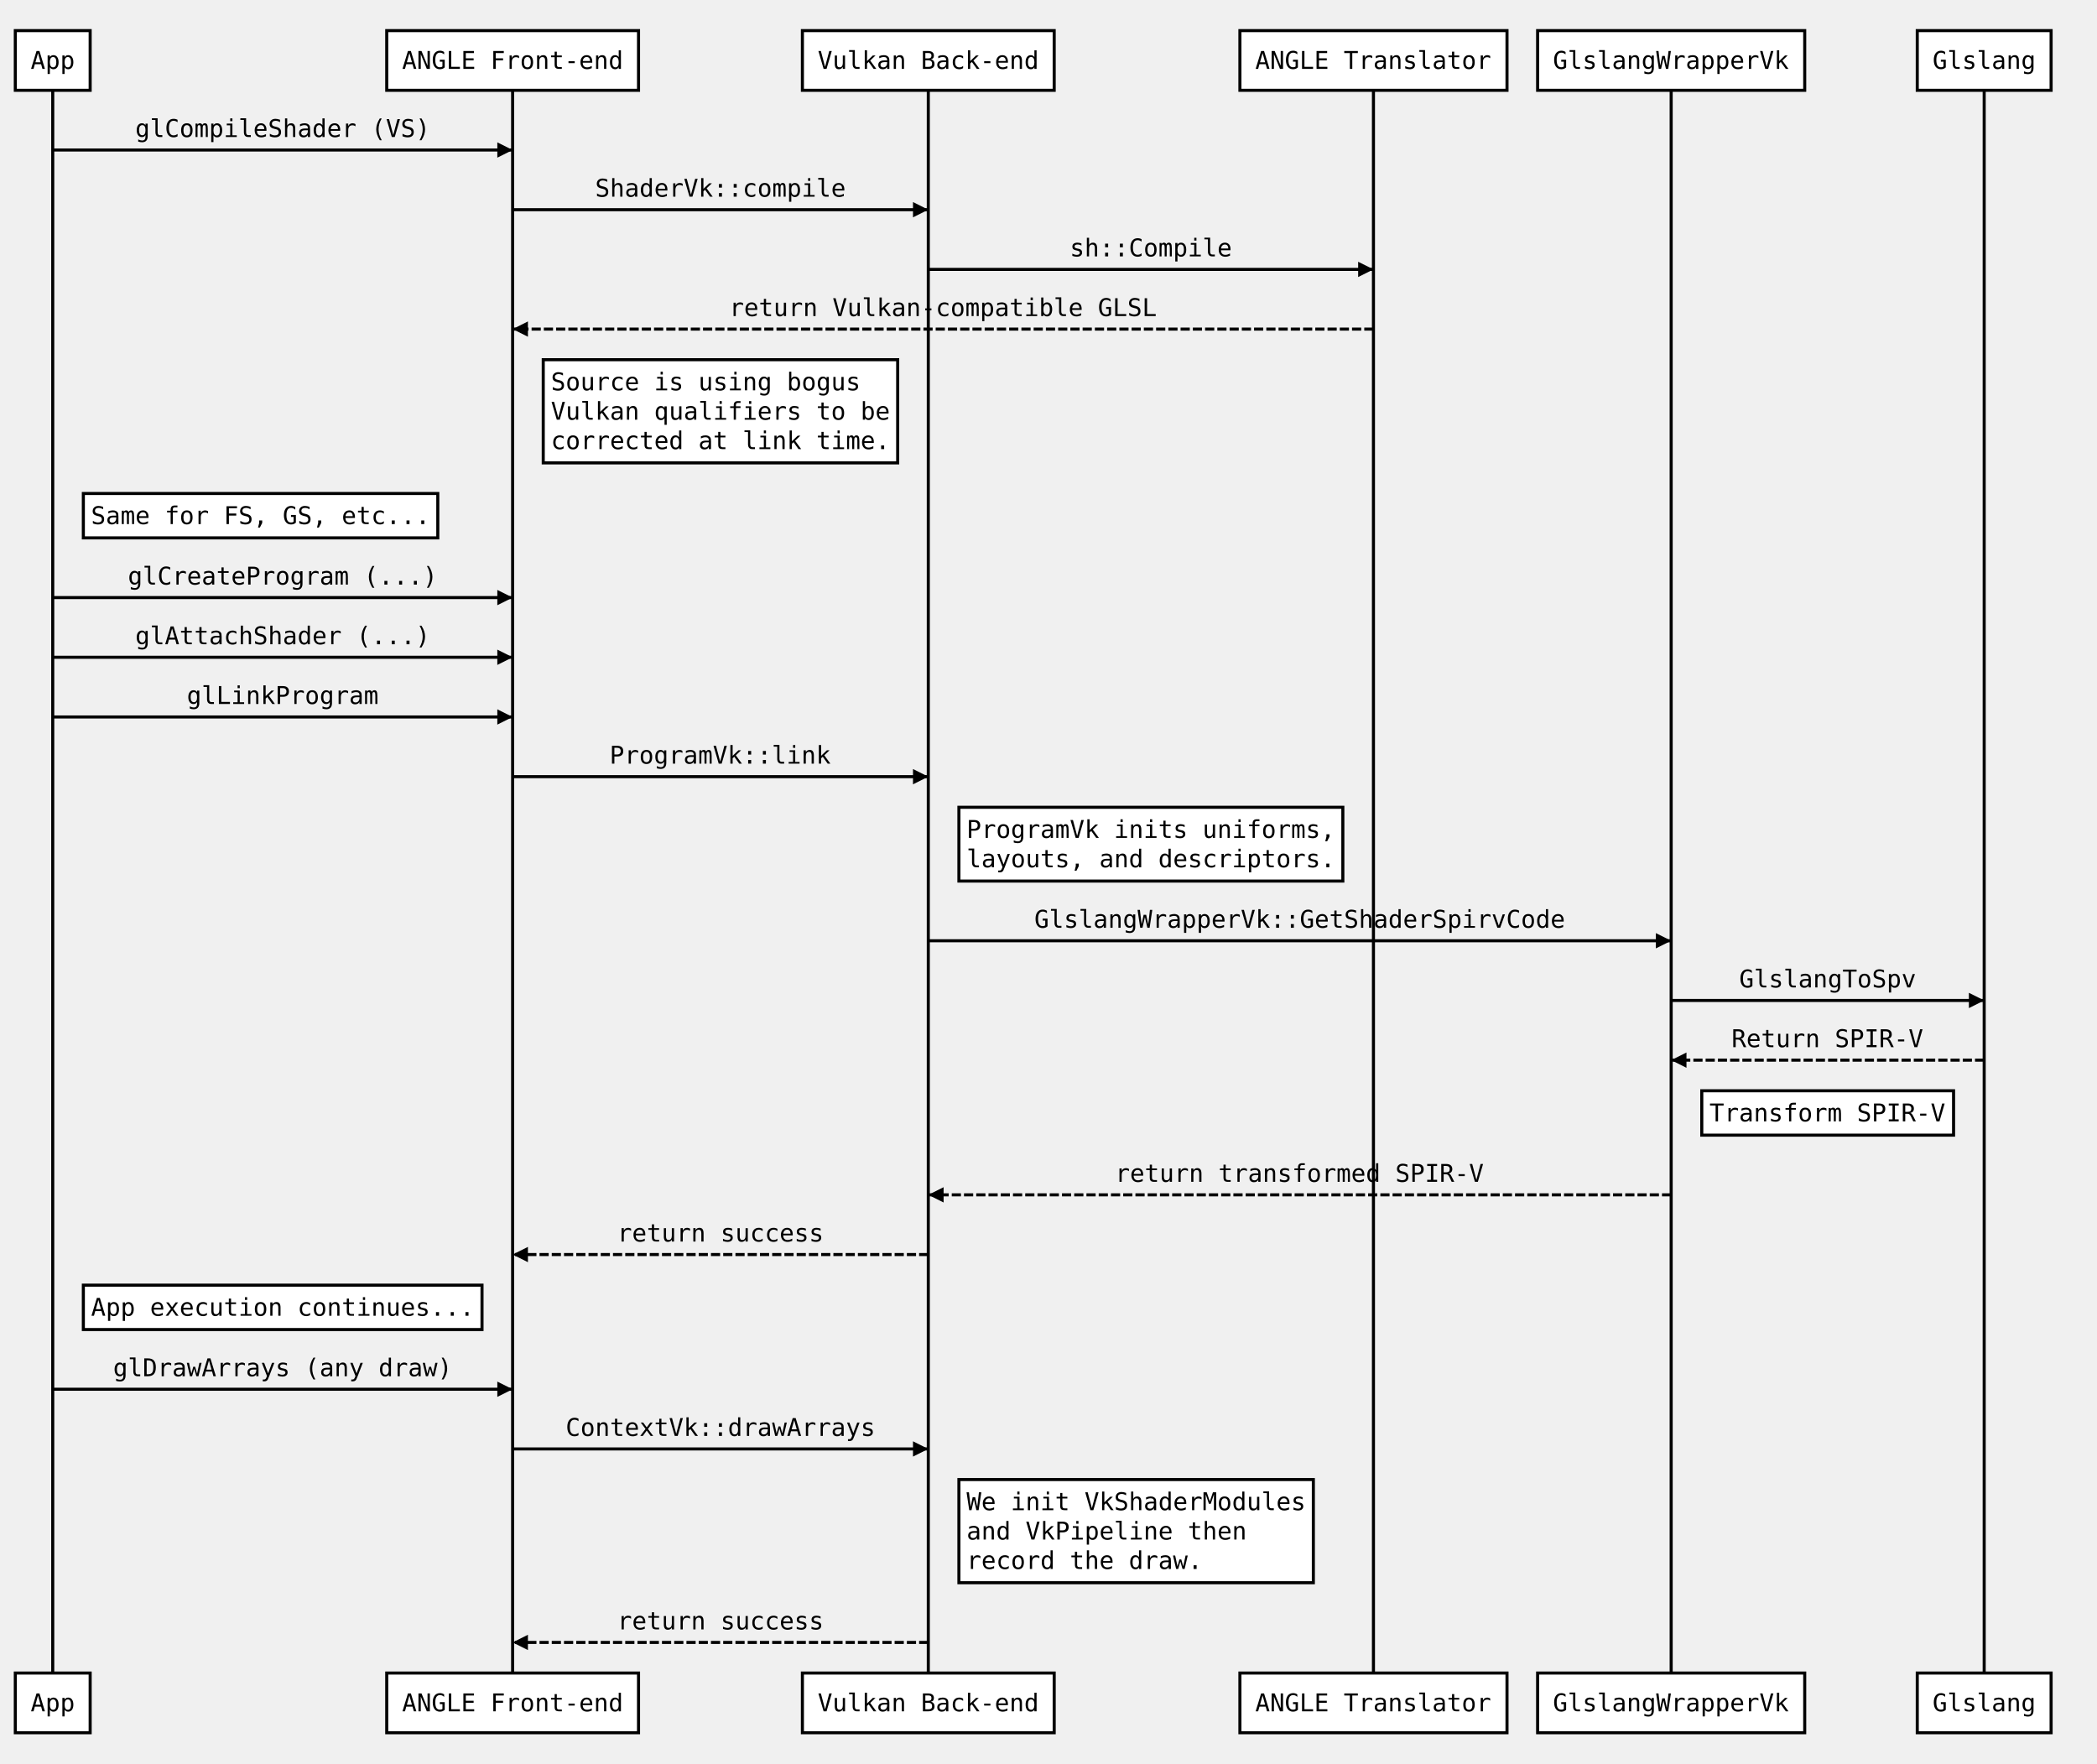
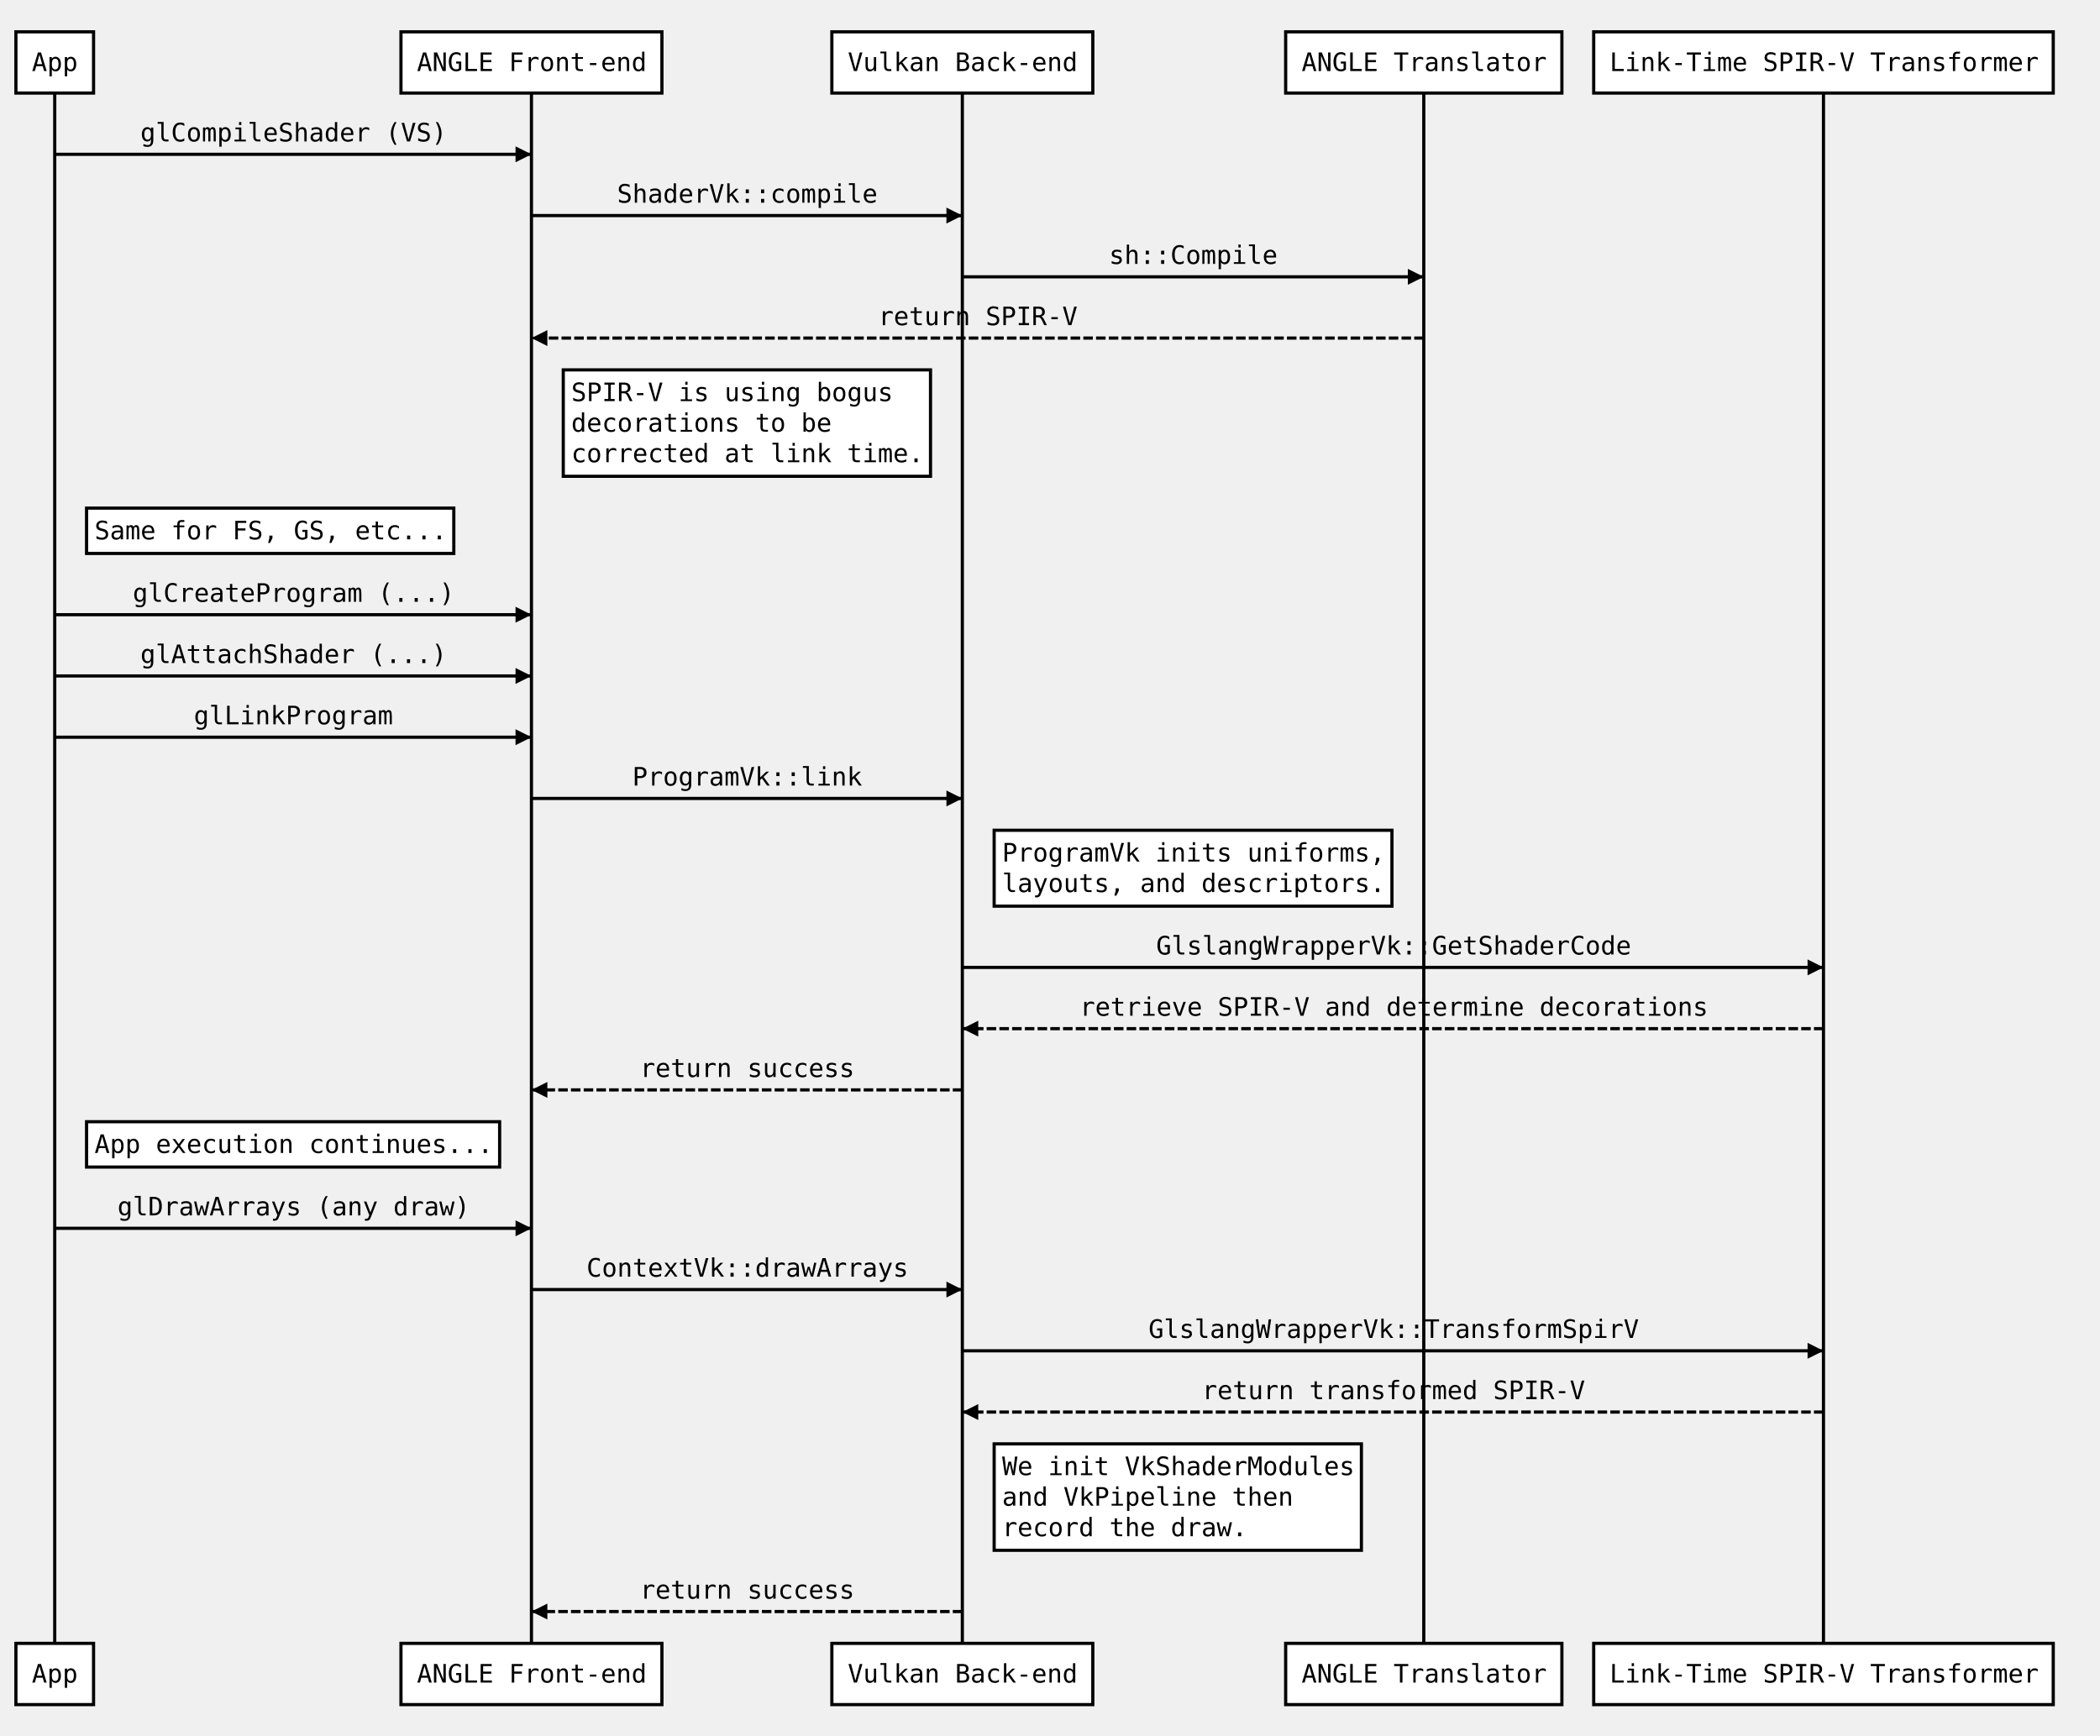
- <svg xmlns="http://www.w3.org/2000/svg" width="1370" height="1152">
+ <svg xmlns="http://www.w3.org/2000/svg" width="1320" height="1091">
  <source>participant App
participant "ANGLE Front-end"
participant "Vulkan Back-end"
participant "ANGLE Translator"
- participant "GlslangWrapperVk"
- participant "Glslang"
+ participant "Link-Time SPIR-V Transformer"

App-&gt;"ANGLE Front-end": glCompileShader (VS)
"ANGLE Front-end"-&gt;"Vulkan Back-end": ShaderVk::compile
"Vulkan Back-end"-&gt;"ANGLE Translator": sh::Compile
- "ANGLE Translator"--&gt;"ANGLE Front-end": return Vulkan-compatible GLSL
- 
- Note right of "ANGLE Front-end": Source is using bogus\nVulkan qualifiers to be\ncorrected at link time.
+ "ANGLE Translator"--&gt;"ANGLE Front-end": return SPIR-V
+ 
+ Note right of "ANGLE Front-end": SPIR-V is using bogus\ndecorations to be\ncorrected at link time.

Note right of App: Same for FS, GS, etc...

App-&gt;"ANGLE Front-end": glCreateProgram (...)
App-&gt;"ANGLE Front-end": glAttachShader (...)
App-&gt;"ANGLE Front-end": glLinkProgram
"ANGLE Front-end"-&gt;"Vulkan Back-end": ProgramVk::link

Note right of "Vulkan Back-end": ProgramVk inits uniforms,\nlayouts, and descriptors.

- "Vulkan Back-end"-&gt;GlslangWrapperVk: GlslangWrapperVk::GetShaderSpirvCode
- GlslangWrapperVk-&gt;Glslang: GlslangToSpv
- Glslang--&gt;GlslangWrapperVk: Return SPIR-V
- 
- Note right of GlslangWrapperVk: Transform SPIR-V
- 
- GlslangWrapperVk--&gt;"Vulkan Back-end": return transformed SPIR-V
+ "Vulkan Back-end"-&gt;"Link-Time SPIR-V Transformer": GlslangWrapperVk::GetShaderCode
+ "Link-Time SPIR-V Transformer"--&gt;"Vulkan Back-end": retrieve SPIR-V and determine decorations
"Vulkan Back-end"--&gt;"ANGLE Front-end": return success

Note right of App: App execution continues...

App-&gt;"ANGLE Front-end": glDrawArrays (any draw)
"ANGLE Front-end"-&gt;"Vulkan Back-end": ContextVk::drawArrays
+ 
+ "Vulkan Back-end"-&gt;"Link-Time SPIR-V Transformer": GlslangWrapperVk::TransformSpirV
+ "Link-Time SPIR-V Transformer"--&gt;"Vulkan Back-end": return transformed SPIR-V

Note right of "Vulkan Back-end": We init VkShaderModules\nand VkPipeline then\nrecord the draw.

"Vulkan Back-end"--&gt;"ANGLE Front-end": return success
</source>
  <defs>
    <marker viewBox="0 0 5 5" markerWidth="5" markerHeight="5" orient="auto" refX="5" refY="2.5" id="markerArrowBlock">
      <path d="M 0 0 L 5 2.5 L 0 5 z" />
    </marker>
    <marker viewBox="0 0 9.6 16" markerWidth="4" markerHeight="16" orient="auto" refX="9.6" refY="8" id="markerArrowOpen">
      <path d="M 9.6,8 1.92,16 0,13.7 5.76,8 0,2.286 1.92,0 9.6,8 z" />
    </marker>
  </defs>
  <g class="title" />
  <g class="actor">
-     <rect x="10" y="20" width="48.906" height="39" stroke="#000000" fill="#ffffff" style="stroke-width: 2; --darkreader-inline-fill:#eae7e1; --darkreader-inline-stroke:#000000;" data-darkreader-inline-fill="" data-darkreader-inline-stroke="" />
-     <text x="20" y="45" style="font-size: 16px; font-family: &quot;Andale Mono&quot;, monospace;">
+     <rect x="10" y="20" width="48.807" height="38.506" stroke="#000000" fill="#ffffff" style="stroke-width: 2;" />
+     <text x="20" y="44.651" style="font-size: 16px; font-family: &quot;Andale Mono&quot;, monospace;">
      <tspan x="20">App</tspan>
    </text>
  </g>
  <g class="actor">
-     <rect x="10" y="1093.016" width="48.906" height="39" stroke="#000000" fill="#ffffff" style="stroke-width: 2; --darkreader-inline-fill:#eae7e1; --darkreader-inline-stroke:#000000;" data-darkreader-inline-fill="" data-darkreader-inline-stroke="" />
-     <text x="20" y="1118.016" style="font-size: 16px; font-family: &quot;Andale Mono&quot;, monospace;">
+     <rect x="10" y="1033.133" width="48.807" height="38.506" stroke="#000000" fill="#ffffff" style="stroke-width: 2;" />
+     <text x="20" y="1057.783" style="font-size: 16px; font-family: &quot;Andale Mono&quot;, monospace;">
      <tspan x="20">App</tspan>
    </text>
  </g>
-   <line x1="34.453" x2="34.453" y1="59" y2="1093.016" stroke="#000000" fill="none" style="stroke-width: 2; --darkreader-inline-fill:none; --darkreader-inline-stroke:#000000;" data-darkreader-inline-fill="" data-darkreader-inline-stroke="" />
-   <g class="actor">
-     <rect x="252.656" y="20" width="164.5" height="39" stroke="#000000" fill="#ffffff" style="stroke-width: 2; --darkreader-inline-fill:#eae7e1; --darkreader-inline-stroke:#000000;" data-darkreader-inline-fill="" data-darkreader-inline-stroke="" />
-     <text x="262.656" y="45" style="font-size: 16px; font-family: &quot;Andale Mono&quot;, monospace;">
-       <tspan x="262.656">ANGLE Front-end</tspan>
-     </text>
-   </g>
-   <g class="actor">
-     <rect x="252.656" y="1093.016" width="164.5" height="39" stroke="#000000" fill="#ffffff" style="stroke-width: 2; --darkreader-inline-fill:#eae7e1; --darkreader-inline-stroke:#000000;" data-darkreader-inline-fill="" data-darkreader-inline-stroke="" />
-     <text x="262.656" y="1118.016" style="font-size: 16px; font-family: &quot;Andale Mono&quot;, monospace;">
-       <tspan x="262.656">ANGLE Front-end</tspan>
-     </text>
-   </g>
-   <line x1="334.906" x2="334.906" y1="59" y2="1093.016" stroke="#000000" fill="none" style="stroke-width: 2; --darkreader-inline-fill:none; --darkreader-inline-stroke:#000000;" data-darkreader-inline-fill="" data-darkreader-inline-stroke="" />
-   <g class="actor">
-     <rect x="524.219" y="20" width="164.5" height="39" stroke="#000000" fill="#ffffff" style="stroke-width: 2; --darkreader-inline-fill:#eae7e1; --darkreader-inline-stroke:#000000;" data-darkreader-inline-fill="" data-darkreader-inline-stroke="" />
-     <text x="534.219" y="45" style="font-size: 16px; font-family: &quot;Andale Mono&quot;, monospace;">
-       <tspan x="534.219">Vulkan Back-end</tspan>
-     </text>
-   </g>
-   <g class="actor">
-     <rect x="524.219" y="1093.016" width="164.5" height="39" stroke="#000000" fill="#ffffff" style="stroke-width: 2; --darkreader-inline-fill:#eae7e1; --darkreader-inline-stroke:#000000;" data-darkreader-inline-fill="" data-darkreader-inline-stroke="" />
-     <text x="534.219" y="1118.016" style="font-size: 16px; font-family: &quot;Andale Mono&quot;, monospace;">
-       <tspan x="534.219">Vulkan Back-end</tspan>
-     </text>
-   </g>
-   <line x1="606.469" x2="606.469" y1="59" y2="1093.016" stroke="#000000" fill="none" style="stroke-width: 2; --darkreader-inline-fill:none; --darkreader-inline-stroke:#000000;" data-darkreader-inline-fill="" data-darkreader-inline-stroke="" />
-   <g class="actor">
-     <rect x="810.047" y="20" width="174.5" height="39" stroke="#000000" fill="#ffffff" style="stroke-width: 2; --darkreader-inline-fill:#eae7e1; --darkreader-inline-stroke:#000000;" data-darkreader-inline-fill="" data-darkreader-inline-stroke="" />
-     <text x="820.047" y="45" style="font-size: 16px; font-family: &quot;Andale Mono&quot;, monospace;">
-       <tspan x="820.047">ANGLE Translator</tspan>
-     </text>
-   </g>
-   <g class="actor">
-     <rect x="810.047" y="1093.016" width="174.5" height="39" stroke="#000000" fill="#ffffff" style="stroke-width: 2; --darkreader-inline-fill:#eae7e1; --darkreader-inline-stroke:#000000;" data-darkreader-inline-fill="" data-darkreader-inline-stroke="" />
-     <text x="820.047" y="1118.016" style="font-size: 16px; font-family: &quot;Andale Mono&quot;, monospace;">
-       <tspan x="820.047">ANGLE Translator</tspan>
-     </text>
-   </g>
-   <line x1="897.297" x2="897.297" y1="59" y2="1093.016" stroke="#000000" fill="none" style="stroke-width: 2; --darkreader-inline-fill:none; --darkreader-inline-stroke:#000000;" data-darkreader-inline-fill="" data-darkreader-inline-stroke="" />
-   <g class="actor">
-     <rect x="1004.547" y="20" width="174.5" height="39" stroke="#000000" fill="#ffffff" style="stroke-width: 2; --darkreader-inline-fill:#eae7e1; --darkreader-inline-stroke:#000000;" data-darkreader-inline-fill="" data-darkreader-inline-stroke="" />
-     <text x="1014.547" y="45" style="font-size: 16px; font-family: &quot;Andale Mono&quot;, monospace;">
-       <tspan x="1014.547">GlslangWrapperVk</tspan>
-     </text>
-   </g>
-   <g class="actor">
-     <rect x="1004.547" y="1093.016" width="174.5" height="39" stroke="#000000" fill="#ffffff" style="stroke-width: 2; --darkreader-inline-fill:#eae7e1; --darkreader-inline-stroke:#000000;" data-darkreader-inline-fill="" data-darkreader-inline-stroke="" />
-     <text x="1014.547" y="1118.016" style="font-size: 16px; font-family: &quot;Andale Mono&quot;, monospace;">
-       <tspan x="1014.547">GlslangWrapperVk</tspan>
-     </text>
-   </g>
-   <line x1="1091.797" x2="1091.797" y1="59" y2="1093.016" stroke="#000000" fill="none" style="stroke-width: 2; --darkreader-inline-fill:none; --darkreader-inline-stroke:#000000;" data-darkreader-inline-fill="" data-darkreader-inline-stroke="" />
-   <g class="actor">
-     <rect x="1252.578" y="20" width="87.438" height="39" stroke="#000000" fill="#ffffff" style="stroke-width: 2; --darkreader-inline-fill:#eae7e1; --darkreader-inline-stroke:#000000;" data-darkreader-inline-fill="" data-darkreader-inline-stroke="" />
-     <text x="1262.578" y="45" style="font-size: 16px; font-family: &quot;Andale Mono&quot;, monospace;">
-       <tspan x="1262.578">Glslang</tspan>
-     </text>
-   </g>
-   <g class="actor">
-     <rect x="1252.578" y="1093.016" width="87.438" height="39" stroke="#000000" fill="#ffffff" style="stroke-width: 2; --darkreader-inline-fill:#eae7e1; --darkreader-inline-stroke:#000000;" data-darkreader-inline-fill="" data-darkreader-inline-stroke="" />
-     <text x="1262.578" y="1118.016" style="font-size: 16px; font-family: &quot;Andale Mono&quot;, monospace;">
-       <tspan x="1262.578">Glslang</tspan>
-     </text>
-   </g>
-   <line x1="1296.297" x2="1296.297" y1="59" y2="1093.016" stroke="#000000" fill="none" style="stroke-width: 2; --darkreader-inline-fill:none; --darkreader-inline-stroke:#000000;" data-darkreader-inline-fill="" data-darkreader-inline-stroke="" />
-   <g class="signal">
-     <text x="88.352" y="89.5" style="font-size: 16px; font-family: &quot;Andale Mono&quot;, monospace;">
-       <tspan x="88.352">glCompileShader (VS)</tspan>
-     </text>
-     <line x1="34.453" x2="334.906" y1="98" y2="98" stroke="#000000" fill="none" style="stroke-width: 2; marker-end: url(&quot;#markerArrowBlock&quot;); --darkreader-inline-fill:none; --darkreader-inline-stroke:#000000;" data-darkreader-inline-fill="" data-darkreader-inline-stroke="" />
-   </g>
-   <g class="signal">
-     <text x="388.805" y="128.5" style="font-size: 16px; font-family: &quot;Andale Mono&quot;, monospace;">
-       <tspan x="388.805">ShaderVk::compile</tspan>
-     </text>
-     <line x1="334.906" x2="606.469" y1="137" y2="137" stroke="#000000" fill="none" style="stroke-width: 2; marker-end: url(&quot;#markerArrowBlock&quot;); --darkreader-inline-fill:none; --darkreader-inline-stroke:#000000;" data-darkreader-inline-fill="" data-darkreader-inline-stroke="" />
-   </g>
-   <g class="signal">
-     <text x="698.898" y="167.5" style="font-size: 16px; font-family: &quot;Andale Mono&quot;, monospace;">
-       <tspan x="698.898">sh::Compile</tspan>
-     </text>
-     <line x1="606.469" x2="897.297" y1="176" y2="176" stroke="#000000" fill="none" style="stroke-width: 2; marker-end: url(&quot;#markerArrowBlock&quot;); --darkreader-inline-fill:none; --darkreader-inline-stroke:#000000;" data-darkreader-inline-fill="" data-darkreader-inline-stroke="" />
-   </g>
-   <g class="signal">
-     <text x="476.422" y="206.5" style="font-size: 16px; font-family: &quot;Andale Mono&quot;, monospace;">
-       <tspan x="476.422">return Vulkan-compatible GLSL</tspan>
-     </text>
-     <line x1="897.297" x2="334.906" y1="215" y2="215" stroke="#000000" fill="none" style="stroke-width: 2; stroke-dasharray: 6, 2; marker-end: url(&quot;#markerArrowBlock&quot;); --darkreader-inline-fill:none; --darkreader-inline-stroke:#000000;" data-darkreader-inline-fill="" data-darkreader-inline-stroke="" />
-   </g>
-   <g class="note">
-     <rect x="354.906" y="235" width="231.562" height="67.406" stroke="#000000" fill="#ffffff" style="stroke-width: 2; --darkreader-inline-fill:#eae7e1; --darkreader-inline-stroke:#000000;" data-darkreader-inline-fill="" data-darkreader-inline-stroke="" />
-     <text x="359.906" y="255" style="font-size: 16px; font-family: &quot;Andale Mono&quot;, monospace;">
-       <tspan x="359.906">Source is using bogus</tspan>
-       <tspan dy="1.2em" x="359.906">Vulkan qualifiers to be</tspan>
-       <tspan dy="1.2em" x="359.906">corrected at link time.</tspan>
-     </text>
-   </g>
-   <g class="note">
-     <rect x="54.453" y="322.406" width="231.562" height="29" stroke="#000000" fill="#ffffff" style="stroke-width: 2; --darkreader-inline-fill:#eae7e1; --darkreader-inline-stroke:#000000;" data-darkreader-inline-fill="" data-darkreader-inline-stroke="" />
-     <text x="59.453" y="342.406" style="font-size: 16px; font-family: &quot;Andale Mono&quot;, monospace;">
-       <tspan x="59.453">Same for FS, GS, etc...</tspan>
-     </text>
-   </g>
-   <g class="signal">
-     <text x="83.531" y="381.906" style="font-size: 16px; font-family: &quot;Andale Mono&quot;, monospace;">
-       <tspan x="83.531">glCreateProgram (...)</tspan>
-     </text>
-     <line x1="34.453" x2="334.906" y1="390.406" y2="390.406" stroke="#000000" fill="none" style="stroke-width: 2; marker-end: url(&quot;#markerArrowBlock&quot;); --darkreader-inline-fill:none; --darkreader-inline-stroke:#000000;" data-darkreader-inline-fill="" data-darkreader-inline-stroke="" />
-   </g>
-   <g class="signal">
-     <text x="88.352" y="420.906" style="font-size: 16px; font-family: &quot;Andale Mono&quot;, monospace;">
-       <tspan x="88.352">glAttachShader (...)</tspan>
-     </text>
-     <line x1="34.453" x2="334.906" y1="429.406" y2="429.406" stroke="#000000" fill="none" style="stroke-width: 2; marker-end: url(&quot;#markerArrowBlock&quot;); --darkreader-inline-fill:none; --darkreader-inline-stroke:#000000;" data-darkreader-inline-fill="" data-darkreader-inline-stroke="" />
-   </g>
-   <g class="signal">
-     <text x="122.062" y="459.906" style="font-size: 16px; font-family: &quot;Andale Mono&quot;, monospace;">
-       <tspan x="122.062">glLinkProgram</tspan>
-     </text>
-     <line x1="34.453" x2="334.906" y1="468.406" y2="468.406" stroke="#000000" fill="none" style="stroke-width: 2; marker-end: url(&quot;#markerArrowBlock&quot;); --darkreader-inline-fill:none; --darkreader-inline-stroke:#000000;" data-darkreader-inline-fill="" data-darkreader-inline-stroke="" />
-   </g>
-   <g class="signal">
-     <text x="398.258" y="498.906" style="font-size: 16px; font-family: &quot;Andale Mono&quot;, monospace;">
-       <tspan x="398.258">ProgramVk::link</tspan>
-     </text>
-     <line x1="334.906" x2="606.469" y1="507.406" y2="507.406" stroke="#000000" fill="none" style="stroke-width: 2; marker-end: url(&quot;#markerArrowBlock&quot;); --darkreader-inline-fill:none; --darkreader-inline-stroke:#000000;" data-darkreader-inline-fill="" data-darkreader-inline-stroke="" />
-   </g>
-   <g class="note">
-     <rect x="626.469" y="527.406" width="250.828" height="48.203" stroke="#000000" fill="#ffffff" style="stroke-width: 2; --darkreader-inline-fill:#eae7e1; --darkreader-inline-stroke:#000000;" data-darkreader-inline-fill="" data-darkreader-inline-stroke="" />
-     <text x="631.469" y="547.406" style="font-size: 16px; font-family: &quot;Andale Mono&quot;, monospace;">
-       <tspan x="631.469">ProgramVk inits uniforms,</tspan>
-       <tspan dy="1.2em" x="631.469">layouts, and descriptors.</tspan>
-     </text>
-   </g>
-   <g class="signal">
-     <text x="675.742" y="606.109" style="font-size: 16px; font-family: &quot;Andale Mono&quot;, monospace;">
-       <tspan x="675.742">GlslangWrapperVk::GetShaderSpirvCode</tspan>
-     </text>
-     <line x1="606.469" x2="1091.797" y1="614.609" y2="614.609" stroke="#000000" fill="none" style="stroke-width: 2; marker-end: url(&quot;#markerArrowBlock&quot;); --darkreader-inline-fill:none; --darkreader-inline-stroke:#000000;" data-darkreader-inline-fill="" data-darkreader-inline-stroke="" />
-   </g>
-   <g class="signal">
-     <text x="1136.25" y="645.109" style="font-size: 16px; font-family: &quot;Andale Mono&quot;, monospace;">
-       <tspan x="1136.25">GlslangToSpv</tspan>
-     </text>
-     <line x1="1091.797" x2="1296.297" y1="653.609" y2="653.609" stroke="#000000" fill="none" style="stroke-width: 2; marker-end: url(&quot;#markerArrowBlock&quot;); --darkreader-inline-fill:none; --darkreader-inline-stroke:#000000;" data-darkreader-inline-fill="" data-darkreader-inline-stroke="" />
-   </g>
-   <g class="signal">
-     <text x="1131.25" y="684.109" style="font-size: 16px; font-family: &quot;Andale Mono&quot;, monospace;">
-       <tspan x="1131.25">Return SPIR-V</tspan>
-     </text>
-     <line x1="1296.297" x2="1091.797" y1="692.609" y2="692.609" stroke="#000000" fill="none" style="stroke-width: 2; stroke-dasharray: 6, 2; marker-end: url(&quot;#markerArrowBlock&quot;); --darkreader-inline-fill:none; --darkreader-inline-stroke:#000000;" data-darkreader-inline-fill="" data-darkreader-inline-stroke="" />
-   </g>
-   <g class="note">
-     <rect x="1111.797" y="712.609" width="164.5" height="29" stroke="#000000" fill="#ffffff" style="stroke-width: 2; --darkreader-inline-fill:#eae7e1; --darkreader-inline-stroke:#000000;" data-darkreader-inline-fill="" data-darkreader-inline-stroke="" />
-     <text x="1116.797" y="732.609" style="font-size: 16px; font-family: &quot;Andale Mono&quot;, monospace;">
-       <tspan x="1116.797">Transform SPIR-V</tspan>
-     </text>
-   </g>
-   <g class="signal">
-     <text x="728.539" y="772.109" style="font-size: 16px; font-family: &quot;Andale Mono&quot;, monospace;">
-       <tspan x="728.539">return transformed SPIR-V</tspan>
-     </text>
-     <line x1="1091.797" x2="606.469" y1="780.609" y2="780.609" stroke="#000000" fill="none" style="stroke-width: 2; stroke-dasharray: 6, 2; marker-end: url(&quot;#markerArrowBlock&quot;); --darkreader-inline-fill:none; --darkreader-inline-stroke:#000000;" data-darkreader-inline-fill="" data-darkreader-inline-stroke="" />
-   </g>
-   <g class="signal">
-     <text x="403.258" y="811.109" style="font-size: 16px; font-family: &quot;Andale Mono&quot;, monospace;">
-       <tspan x="403.258">return success</tspan>
-     </text>
-     <line x1="606.469" x2="334.906" y1="819.609" y2="819.609" stroke="#000000" fill="none" style="stroke-width: 2; stroke-dasharray: 6, 2; marker-end: url(&quot;#markerArrowBlock&quot;); --darkreader-inline-fill:none; --darkreader-inline-stroke:#000000;" data-darkreader-inline-fill="" data-darkreader-inline-stroke="" />
-   </g>
-   <g class="note">
-     <rect x="54.453" y="839.609" width="260.453" height="29" stroke="#000000" fill="#ffffff" style="stroke-width: 2; --darkreader-inline-fill:#eae7e1; --darkreader-inline-stroke:#000000;" data-darkreader-inline-fill="" data-darkreader-inline-stroke="" />
-     <text x="59.453" y="859.609" style="font-size: 16px; font-family: &quot;Andale Mono&quot;, monospace;">
-       <tspan x="59.453">App execution continues...</tspan>
-     </text>
-   </g>
-   <g class="signal">
-     <text x="73.898" y="899.109" style="font-size: 16px; font-family: &quot;Andale Mono&quot;, monospace;">
-       <tspan x="73.898">glDrawArrays (any draw)</tspan>
-     </text>
-     <line x1="34.453" x2="334.906" y1="907.609" y2="907.609" stroke="#000000" fill="none" style="stroke-width: 2; marker-end: url(&quot;#markerArrowBlock&quot;); --darkreader-inline-fill:none; --darkreader-inline-stroke:#000000;" data-darkreader-inline-fill="" data-darkreader-inline-stroke="" />
-   </g>
-   <g class="signal">
-     <text x="369.539" y="938.109" style="font-size: 16px; font-family: &quot;Andale Mono&quot;, monospace;">
-       <tspan x="369.539">ContextVk::drawArrays</tspan>
-     </text>
-     <line x1="334.906" x2="606.469" y1="946.609" y2="946.609" stroke="#000000" fill="none" style="stroke-width: 2; marker-end: url(&quot;#markerArrowBlock&quot;); --darkreader-inline-fill:none; --darkreader-inline-stroke:#000000;" data-darkreader-inline-fill="" data-darkreader-inline-stroke="" />
-   </g>
-   <g class="note">
-     <rect x="626.469" y="966.609" width="231.562" height="67.406" stroke="#000000" fill="#ffffff" style="stroke-width: 2; --darkreader-inline-fill:#eae7e1; --darkreader-inline-stroke:#000000;" data-darkreader-inline-fill="" data-darkreader-inline-stroke="" />
-     <text x="631.469" y="986.609" style="font-size: 16px; font-family: &quot;Andale Mono&quot;, monospace;">
-       <tspan x="631.469">We init VkShaderModules</tspan>
-       <tspan dy="1.2em" x="631.469">and VkPipeline then</tspan>
-       <tspan dy="1.2em" x="631.469">record the draw.</tspan>
-     </text>
-   </g>
-   <g class="signal">
-     <text x="403.258" y="1064.516" style="font-size: 16px; font-family: &quot;Andale Mono&quot;, monospace;">
-       <tspan x="403.258">return success</tspan>
-     </text>
-     <line x1="606.469" x2="334.906" y1="1073.016" y2="1073.016" stroke="#000000" fill="none" style="stroke-width: 2; stroke-dasharray: 6, 2; marker-end: url(&quot;#markerArrowBlock&quot;); --darkreader-inline-fill:none; --darkreader-inline-stroke:#000000;" data-darkreader-inline-fill="" data-darkreader-inline-stroke="" />
+   <line x1="34.404" x2="34.404" y1="58.506" y2="1033.133" stroke="#000000" fill="none" style="stroke-width: 2;" />
+   <g class="actor">
+     <rect x="252.042" y="20" width="164.024" height="38.506" stroke="#000000" fill="#ffffff" style="stroke-width: 2;" />
+     <text x="262.042" y="44.651" style="font-size: 16px; font-family: &quot;Andale Mono&quot;, monospace;">
+       <tspan x="262.042">ANGLE Front-end</tspan>
+     </text>
+   </g>
+   <g class="actor">
+     <rect x="252.042" y="1033.133" width="164.024" height="38.506" stroke="#000000" fill="#ffffff" style="stroke-width: 2;" />
+     <text x="262.042" y="1057.783" style="font-size: 16px; font-family: &quot;Andale Mono&quot;, monospace;">
+       <tspan x="262.042">ANGLE Front-end</tspan>
+     </text>
+   </g>
+   <line x1="334.054" x2="334.054" y1="58.506" y2="1033.133" stroke="#000000" fill="none" style="stroke-width: 2;" />
+   <g class="actor">
+     <rect x="522.886" y="20" width="164.024" height="38.506" stroke="#000000" fill="#ffffff" style="stroke-width: 2;" />
+     <text x="532.886" y="44.651" style="font-size: 16px; font-family: &quot;Andale Mono&quot;, monospace;">
+       <tspan x="532.886">Vulkan Back-end</tspan>
+     </text>
+   </g>
+   <g class="actor">
+     <rect x="522.886" y="1033.133" width="164.024" height="38.506" stroke="#000000" fill="#ffffff" style="stroke-width: 2;" />
+     <text x="532.886" y="1057.783" style="font-size: 16px; font-family: &quot;Andale Mono&quot;, monospace;">
+       <tspan x="532.886">Vulkan Back-end</tspan>
+     </text>
+   </g>
+   <line x1="604.898" x2="604.898" y1="58.506" y2="1033.133" stroke="#000000" fill="none" style="stroke-width: 2;" />
+   <g class="actor">
+     <rect x="808.133" y="20" width="173.626" height="38.506" stroke="#000000" fill="#ffffff" style="stroke-width: 2;" />
+     <text x="818.133" y="44.651" style="font-size: 16px; font-family: &quot;Andale Mono&quot;, monospace;">
+       <tspan x="818.133">ANGLE Translator</tspan>
+     </text>
+   </g>
+   <g class="actor">
+     <rect x="808.133" y="1033.133" width="173.626" height="38.506" stroke="#000000" fill="#ffffff" style="stroke-width: 2;" />
+     <text x="818.133" y="1057.783" style="font-size: 16px; font-family: &quot;Andale Mono&quot;, monospace;">
+       <tspan x="818.133">ANGLE Translator</tspan>
+     </text>
+   </g>
+   <line x1="894.946" x2="894.946" y1="58.506" y2="1033.133" stroke="#000000" fill="none" style="stroke-width: 2;" />
+   <g class="actor">
+     <rect x="1001.759" y="20" width="288.855" height="38.506" stroke="#000000" fill="#ffffff" style="stroke-width: 2;" />
+     <text x="1011.759" y="44.651" style="font-size: 16px; font-family: &quot;Andale Mono&quot;, monospace;">
+       <tspan x="1011.759">Link-Time SPIR-V Transformer</tspan>
+     </text>
+   </g>
+   <g class="actor">
+     <rect x="1001.759" y="1033.133" width="288.855" height="38.506" stroke="#000000" fill="#ffffff" style="stroke-width: 2;" />
+     <text x="1011.759" y="1057.783" style="font-size: 16px; font-family: &quot;Andale Mono&quot;, monospace;">
+       <tspan x="1011.759">Link-Time SPIR-V Transformer</tspan>
+     </text>
+   </g>
+   <line x1="1146.187" x2="1146.187" y1="58.506" y2="1033.133" stroke="#000000" fill="none" style="stroke-width: 2;" />
+   <g class="signal">
+     <text x="88.211" y="88.904" style="font-size: 16px; font-family: &quot;Andale Mono&quot;, monospace;">
+       <tspan x="88.211">glCompileShader (VS)</tspan>
+     </text>
+     <line x1="34.404" x2="334.054" y1="97.012" y2="97.012" stroke="#000000" fill="none" style="stroke-width: 2; marker-end: url(&quot;#markerArrowBlock&quot;);" />
+   </g>
+   <g class="signal">
+     <text x="387.861" y="127.41" style="font-size: 16px; font-family: &quot;Andale Mono&quot;, monospace;">
+       <tspan x="387.861">ShaderVk::compile</tspan>
+     </text>
+     <line x1="334.054" x2="604.898" y1="135.518" y2="135.518" stroke="#000000" fill="none" style="stroke-width: 2; marker-end: url(&quot;#markerArrowBlock&quot;);" />
+   </g>
+   <g class="signal">
+     <text x="697.108" y="165.916" style="font-size: 16px; font-family: &quot;Andale Mono&quot;, monospace;">
+       <tspan x="697.108">sh::Compile</tspan>
+     </text>
+     <line x1="604.898" x2="894.946" y1="174.024" y2="174.024" stroke="#000000" fill="none" style="stroke-width: 2; marker-end: url(&quot;#markerArrowBlock&quot;);" />
+   </g>
+   <g class="signal">
+     <text x="552.084" y="204.422" style="font-size: 16px; font-family: &quot;Andale Mono&quot;, monospace;">
+       <tspan x="552.084">return SPIR-V</tspan>
+     </text>
+     <line x1="894.946" x2="334.054" y1="212.53" y2="212.53" stroke="#000000" fill="none" style="stroke-width: 2; stroke-dasharray: 6, 2; marker-end: url(&quot;#markerArrowBlock&quot;);" />
+   </g>
+   <g class="note">
+     <rect x="354.054" y="232.53" width="230.843" height="66.906" stroke="#000000" fill="#ffffff" style="stroke-width: 2;" />
+     <text x="359.054" y="252.181" style="font-size: 16px; font-family: &quot;Andale Mono&quot;, monospace;">
+       <tspan x="359.054">SPIR-V is using bogus</tspan>
+       <tspan dy="1.2em" x="359.054">decorations to be</tspan>
+       <tspan dy="1.2em" x="359.054">corrected at link time.</tspan>
+     </text>
+   </g>
+   <g class="note">
+     <rect x="54.404" y="319.436" width="230.843" height="28.506" stroke="#000000" fill="#ffffff" style="stroke-width: 2;" />
+     <text x="59.404" y="339.087" style="font-size: 16px; font-family: &quot;Andale Mono&quot;, monospace;">
+       <tspan x="59.404">Same for FS, GS, etc...</tspan>
+     </text>
+   </g>
+   <g class="signal">
+     <text x="83.41" y="378.34" style="font-size: 16px; font-family: &quot;Andale Mono&quot;, monospace;">
+       <tspan x="83.41">glCreateProgram (...)</tspan>
+     </text>
+     <line x1="34.404" x2="334.054" y1="386.448" y2="386.448" stroke="#000000" fill="none" style="stroke-width: 2; marker-end: url(&quot;#markerArrowBlock&quot;);" />
+   </g>
+   <g class="signal">
+     <text x="88.211" y="416.846" style="font-size: 16px; font-family: &quot;Andale Mono&quot;, monospace;">
+       <tspan x="88.211">glAttachShader (...)</tspan>
+     </text>
+     <line x1="34.404" x2="334.054" y1="424.954" y2="424.954" stroke="#000000" fill="none" style="stroke-width: 2; marker-end: url(&quot;#markerArrowBlock&quot;);" />
+   </g>
+   <g class="signal">
+     <text x="121.813" y="455.352" style="font-size: 16px; font-family: &quot;Andale Mono&quot;, monospace;">
+       <tspan x="121.813">glLinkProgram</tspan>
+     </text>
+     <line x1="34.404" x2="334.054" y1="463.46" y2="463.46" stroke="#000000" fill="none" style="stroke-width: 2; marker-end: url(&quot;#markerArrowBlock&quot;);" />
+   </g>
+   <g class="signal">
+     <text x="397.464" y="493.858" style="font-size: 16px; font-family: &quot;Andale Mono&quot;, monospace;">
+       <tspan x="397.464">ProgramVk::link</tspan>
+     </text>
+     <line x1="334.054" x2="604.898" y1="501.966" y2="501.966" stroke="#000000" fill="none" style="stroke-width: 2; marker-end: url(&quot;#markerArrowBlock&quot;);" />
+   </g>
+   <g class="note">
+     <rect x="624.898" y="521.966" width="250.048" height="47.706" stroke="#000000" fill="#ffffff" style="stroke-width: 2;" />
+     <text x="629.898" y="541.617" style="font-size: 16px; font-family: &quot;Andale Mono&quot;, monospace;">
+       <tspan x="629.898">ProgramVk inits uniforms,</tspan>
+       <tspan dy="1.2em" x="629.898">layouts, and descriptors.</tspan>
+     </text>
+   </g>
+   <g class="signal">
+     <text x="726.717" y="600.07" style="font-size: 16px; font-family: &quot;Andale Mono&quot;, monospace;">
+       <tspan x="726.717">GlslangWrapperVk::GetShaderCode</tspan>
+     </text>
+     <line x1="604.898" x2="1146.187" y1="608.178" y2="608.178" stroke="#000000" fill="none" style="stroke-width: 2; marker-end: url(&quot;#markerArrowBlock&quot;);" />
+   </g>
+   <g class="signal">
+     <text x="678.705" y="638.576" style="font-size: 16px; font-family: &quot;Andale Mono&quot;, monospace;">
+       <tspan x="678.705">retrieve SPIR-V and determine decorations</tspan>
+     </text>
+     <line x1="1146.187" x2="604.898" y1="646.684" y2="646.684" stroke="#000000" fill="none" style="stroke-width: 2; stroke-dasharray: 6, 2; marker-end: url(&quot;#markerArrowBlock&quot;);" />
+   </g>
+   <g class="signal">
+     <text x="402.259" y="677.082" style="font-size: 16px; font-family: &quot;Andale Mono&quot;, monospace;">
+       <tspan x="402.259">return success</tspan>
+     </text>
+     <line x1="604.898" x2="334.054" y1="685.19" y2="685.19" stroke="#000000" fill="none" style="stroke-width: 2; stroke-dasharray: 6, 2; marker-end: url(&quot;#markerArrowBlock&quot;);" />
+   </g>
+   <g class="note">
+     <rect x="54.404" y="705.19" width="259.651" height="28.506" stroke="#000000" fill="#ffffff" style="stroke-width: 2;" />
+     <text x="59.404" y="724.841" style="font-size: 16px; font-family: &quot;Andale Mono&quot;, monospace;">
+       <tspan x="59.404">App execution continues...</tspan>
+     </text>
+   </g>
+   <g class="signal">
+     <text x="73.807" y="764.094" style="font-size: 16px; font-family: &quot;Andale Mono&quot;, monospace;">
+       <tspan x="73.807">glDrawArrays (any draw)</tspan>
+     </text>
+     <line x1="34.404" x2="334.054" y1="772.202" y2="772.202" stroke="#000000" fill="none" style="stroke-width: 2; marker-end: url(&quot;#markerArrowBlock&quot;);" />
+   </g>
+   <g class="signal">
+     <text x="368.657" y="802.6" style="font-size: 16px; font-family: &quot;Andale Mono&quot;, monospace;">
+       <tspan x="368.657">ContextVk::drawArrays</tspan>
+     </text>
+     <line x1="334.054" x2="604.898" y1="810.708" y2="810.708" stroke="#000000" fill="none" style="stroke-width: 2; marker-end: url(&quot;#markerArrowBlock&quot;);" />
+   </g>
+   <g class="signal">
+     <text x="721.916" y="841.106" style="font-size: 16px; font-family: &quot;Andale Mono&quot;, monospace;">
+       <tspan x="721.916">GlslangWrapperVk::TransformSpirV</tspan>
+     </text>
+     <line x1="604.898" x2="1146.187" y1="849.214" y2="849.214" stroke="#000000" fill="none" style="stroke-width: 2; marker-end: url(&quot;#markerArrowBlock&quot;);" />
+   </g>
+   <g class="signal">
+     <text x="755.518" y="879.612" style="font-size: 16px; font-family: &quot;Andale Mono&quot;, monospace;">
+       <tspan x="755.518">return transformed SPIR-V</tspan>
+     </text>
+     <line x1="1146.187" x2="604.898" y1="887.72" y2="887.72" stroke="#000000" fill="none" style="stroke-width: 2; stroke-dasharray: 6, 2; marker-end: url(&quot;#markerArrowBlock&quot;);" />
+   </g>
+   <g class="note">
+     <rect x="624.898" y="907.72" width="230.843" height="66.906" stroke="#000000" fill="#ffffff" style="stroke-width: 2;" />
+     <text x="629.898" y="927.371" style="font-size: 16px; font-family: &quot;Andale Mono&quot;, monospace;">
+       <tspan x="629.898">We init VkShaderModules</tspan>
+       <tspan dy="1.2em" x="629.898">and VkPipeline then</tspan>
+       <tspan dy="1.2em" x="629.898">record the draw.</tspan>
+     </text>
+   </g>
+   <g class="signal">
+     <text x="402.259" y="1005.024" style="font-size: 16px; font-family: &quot;Andale Mono&quot;, monospace;">
+       <tspan x="402.259">return success</tspan>
+     </text>
+     <line x1="604.898" x2="334.054" y1="1013.133" y2="1013.133" stroke="#000000" fill="none" style="stroke-width: 2; stroke-dasharray: 6, 2; marker-end: url(&quot;#markerArrowBlock&quot;);" />
  </g>
</svg>
